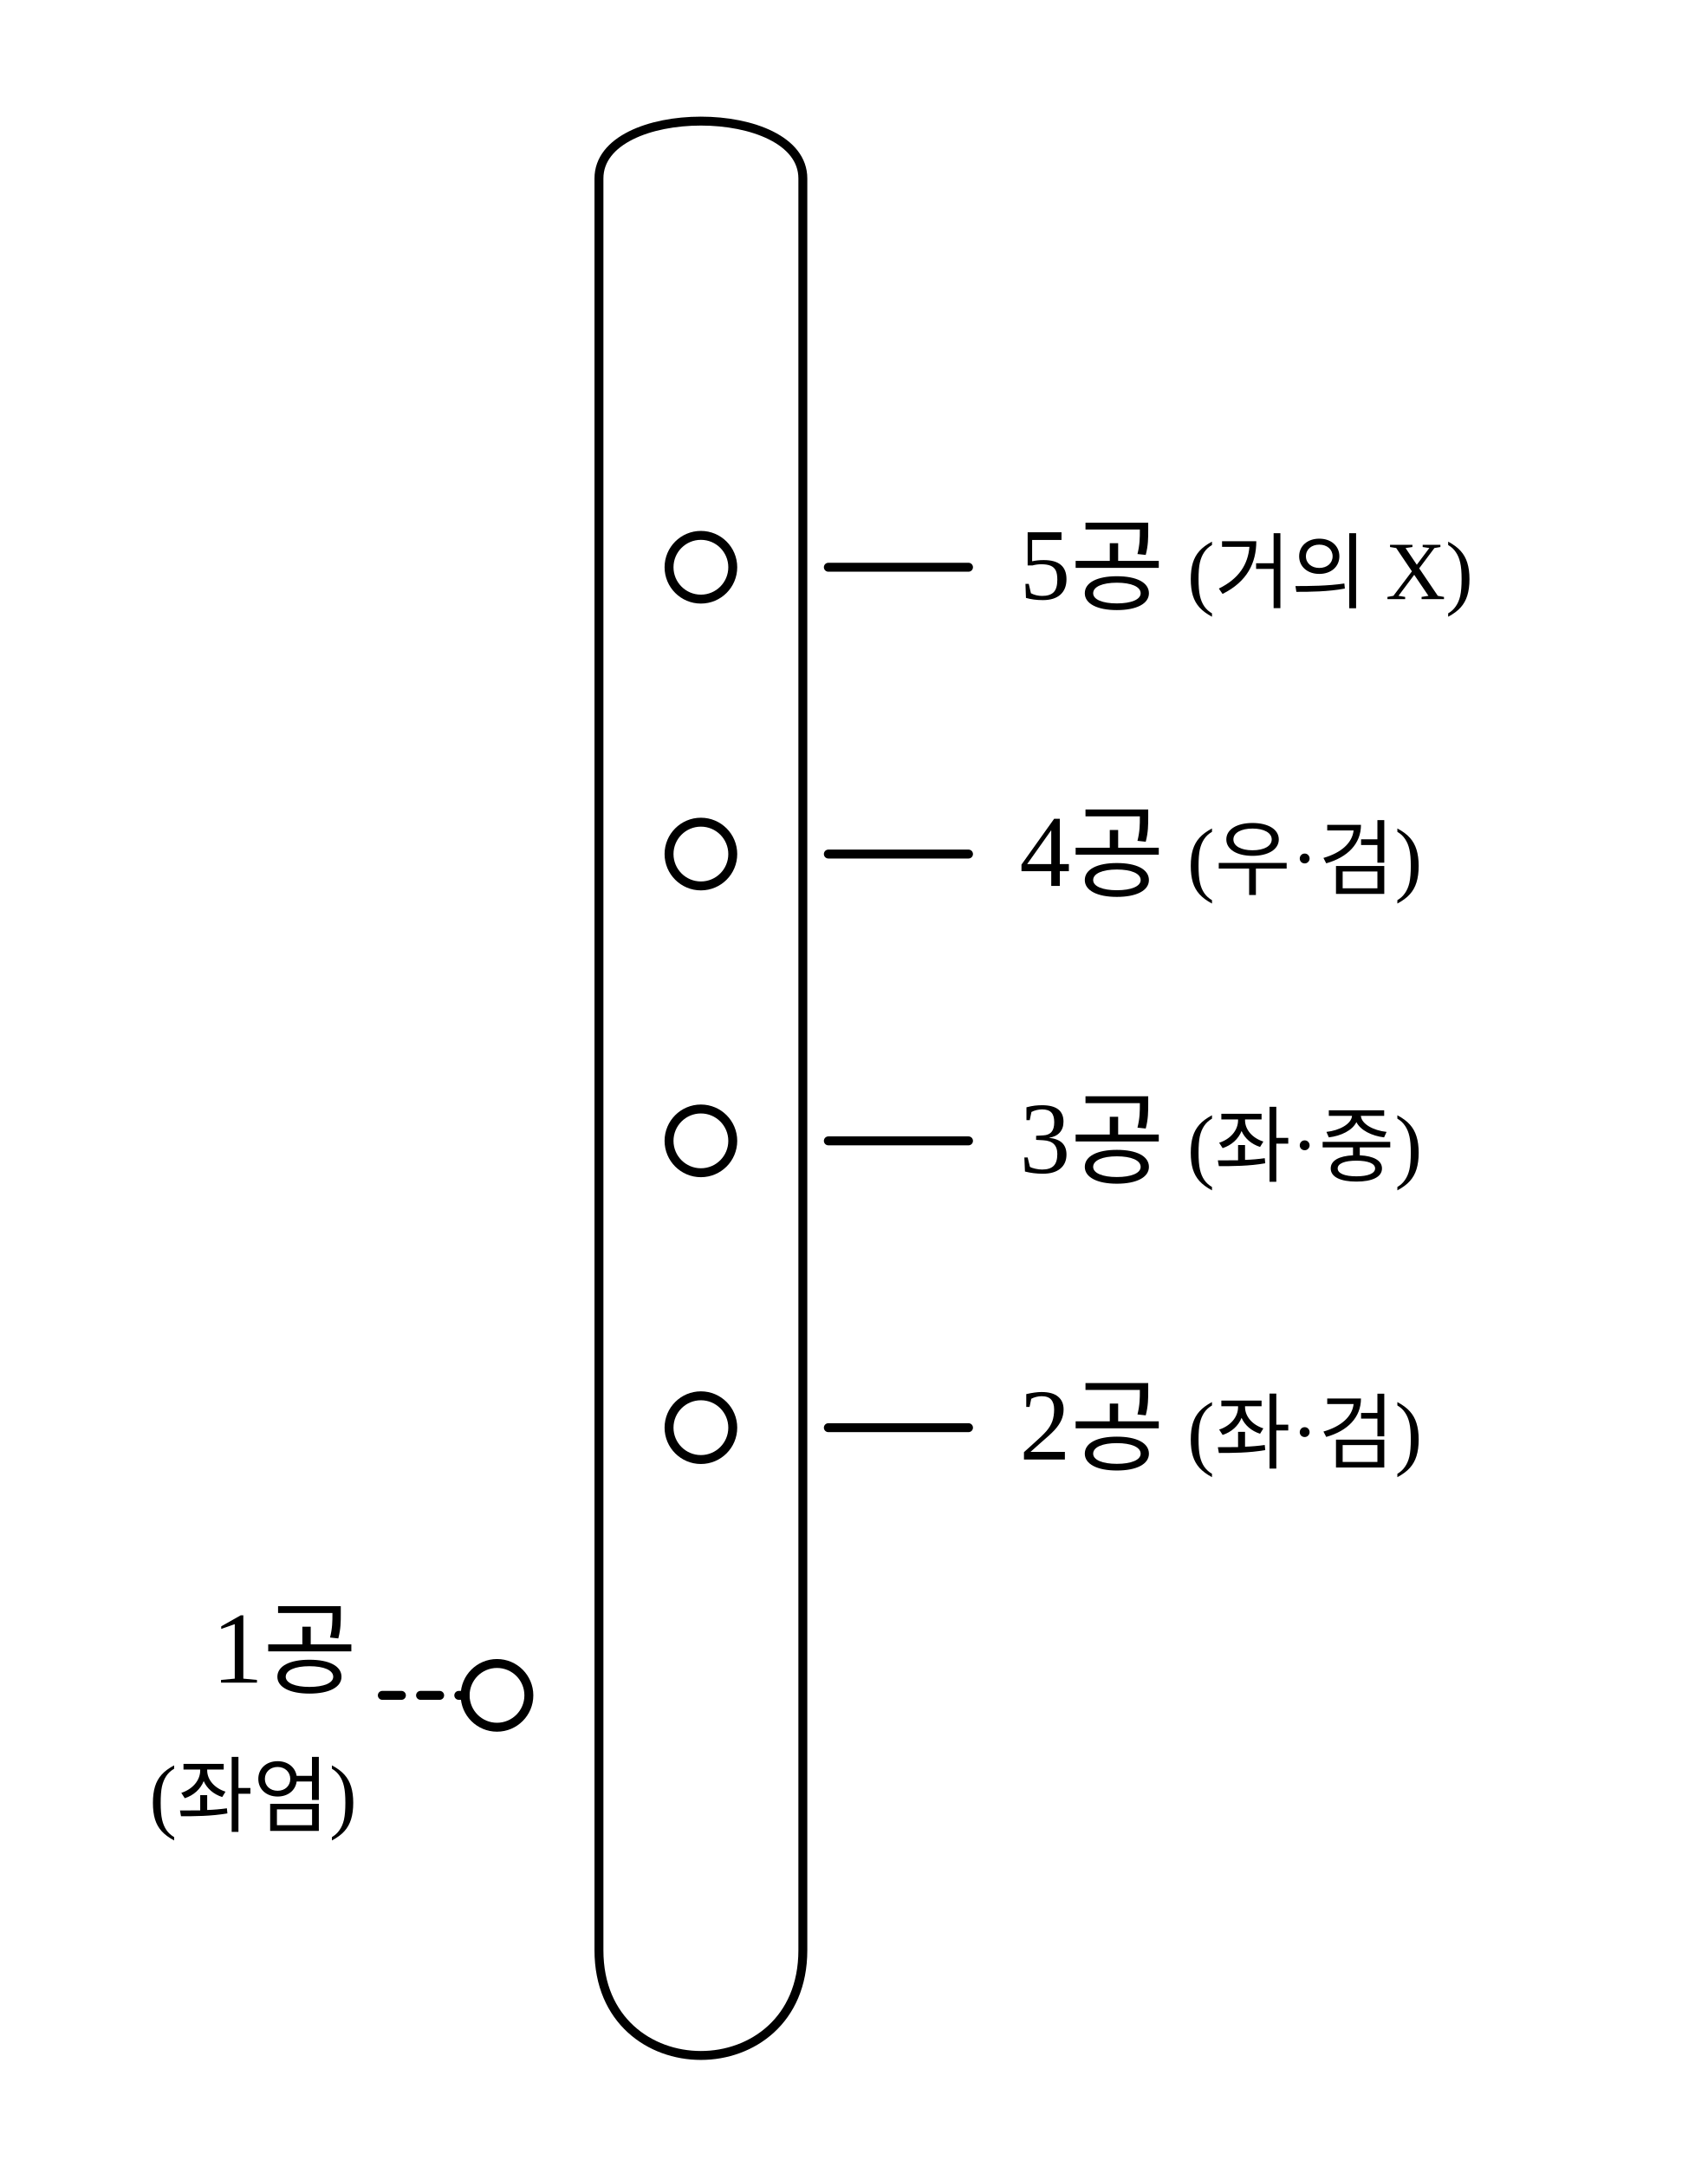
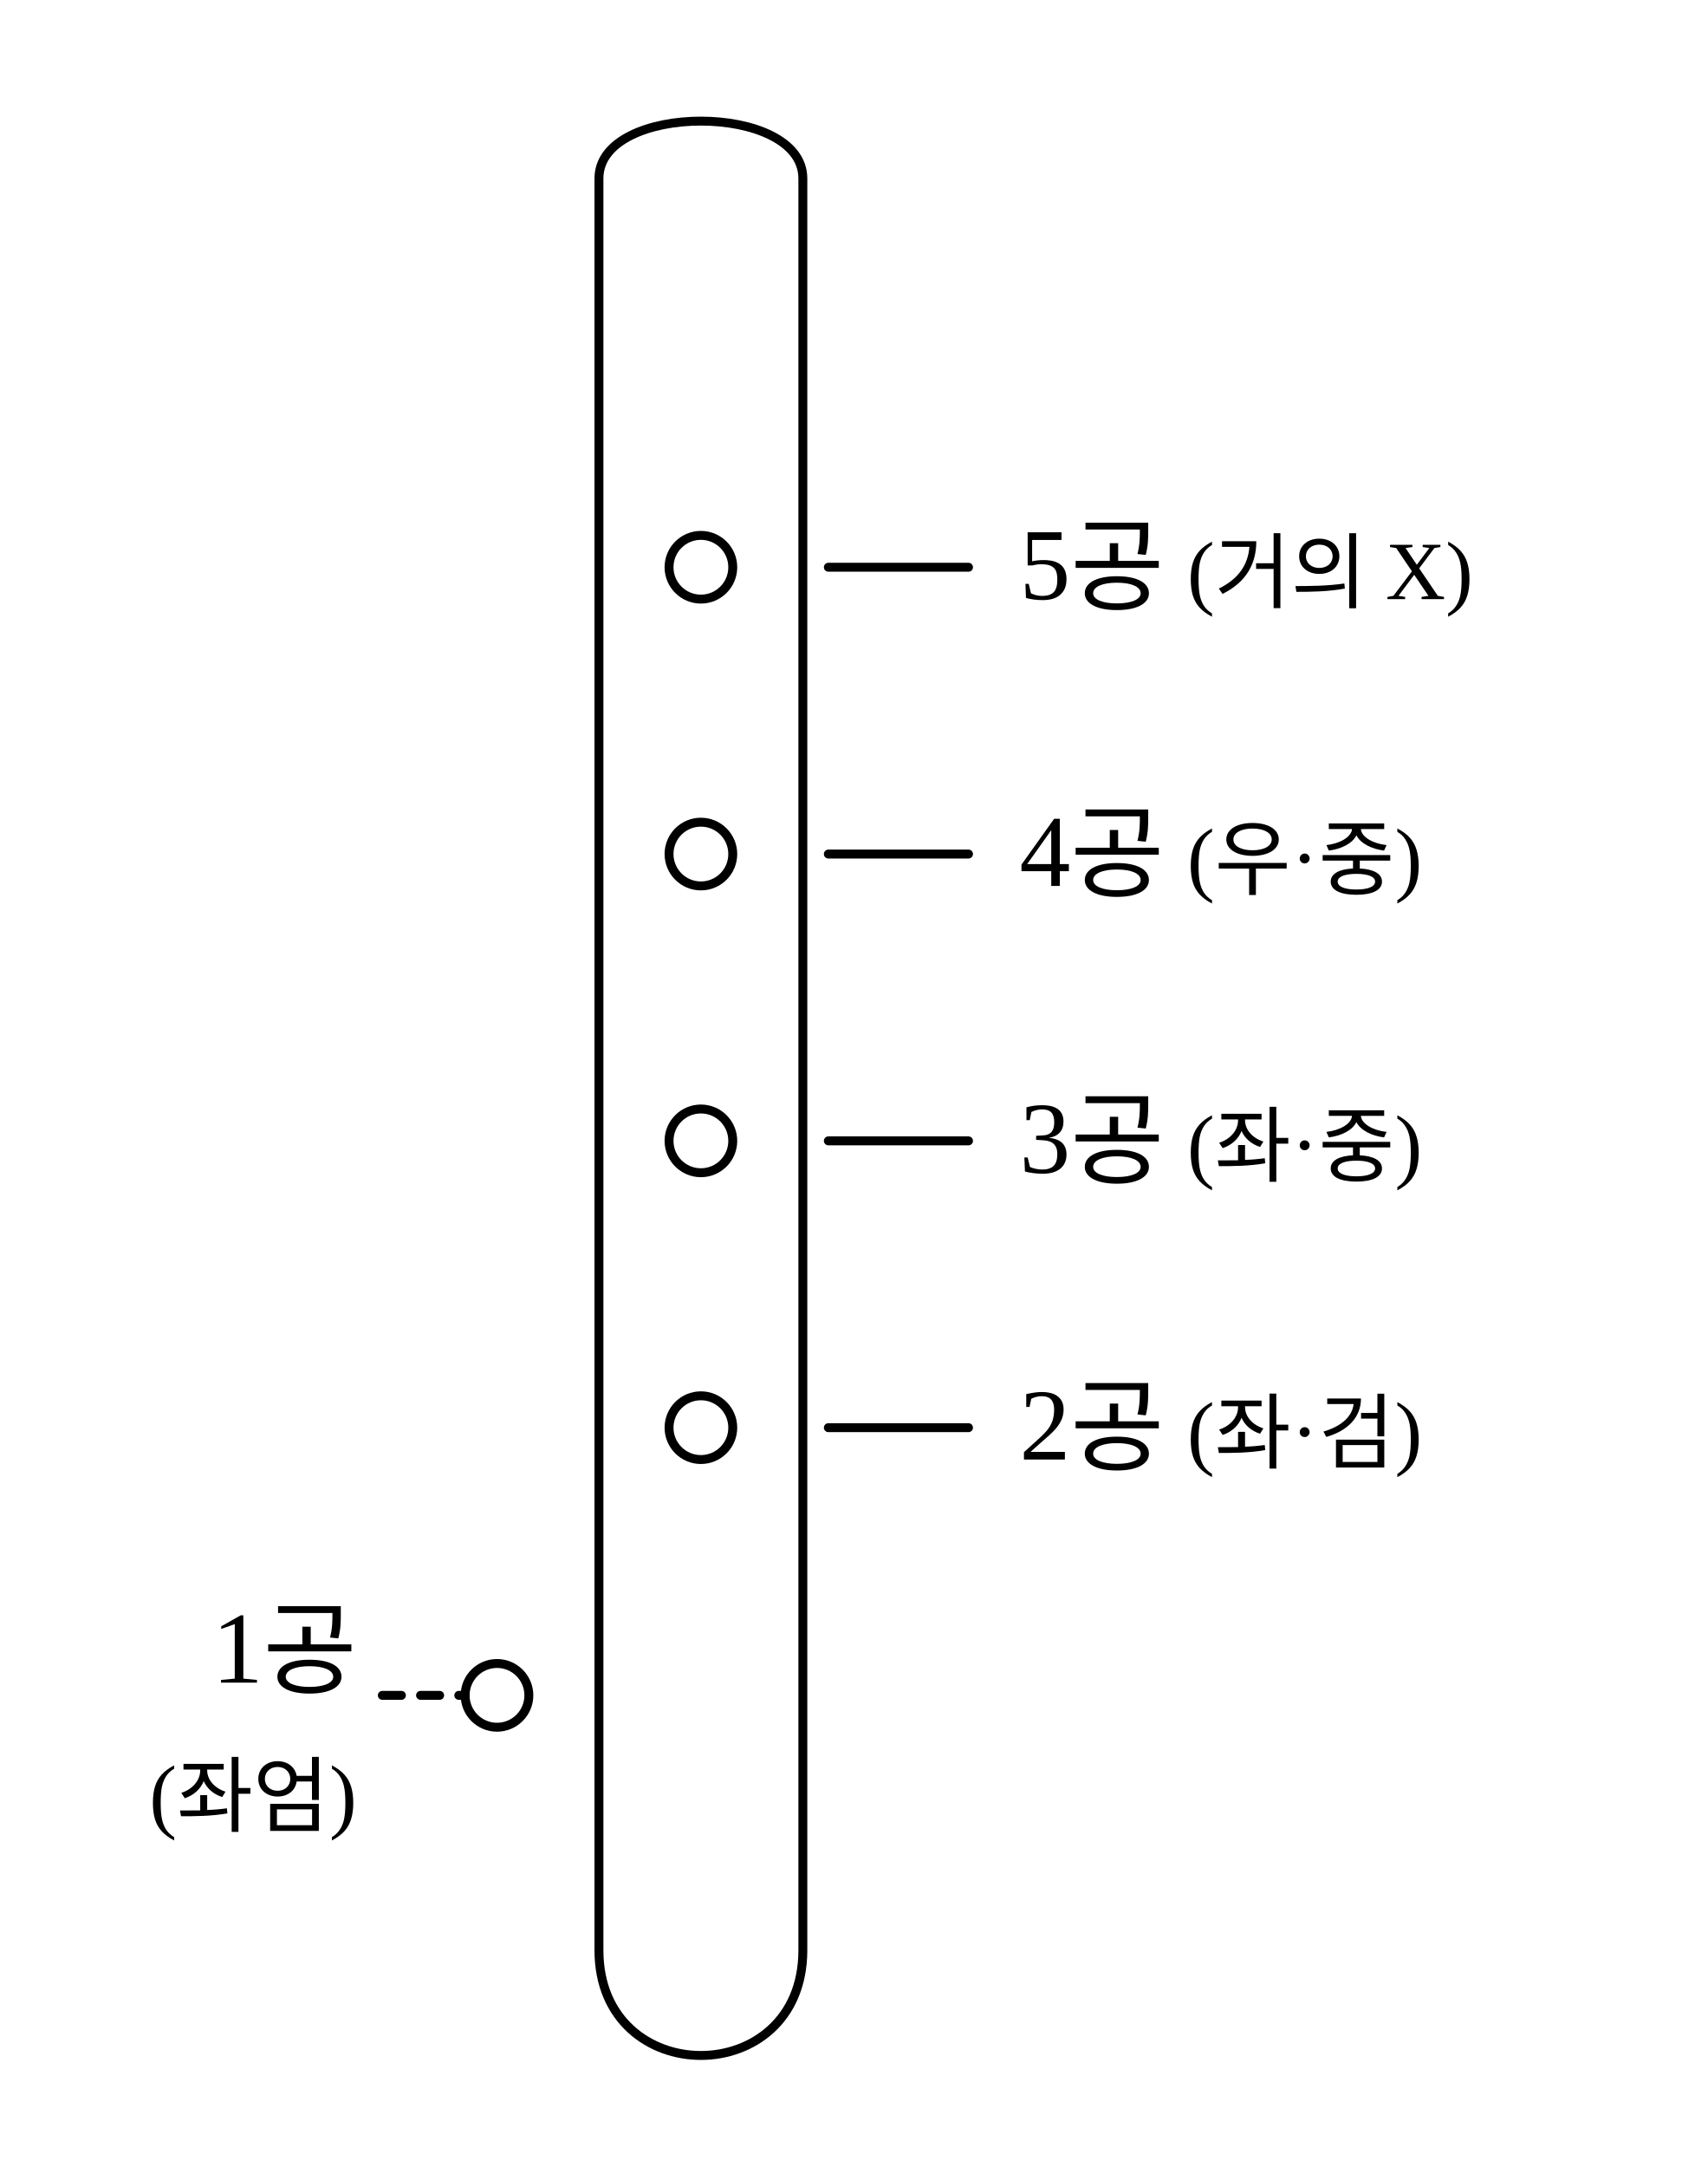
<svg xmlns="http://www.w3.org/2000/svg" viewBox="56 6 268 340" width="268" height="340">
  <g stroke="currentColor" stroke-width="1.4" fill="none" stroke-linecap="round" stroke-linejoin="round">
    <path d="M150,34 L150,312 C150,334 182,334 182,312 L182,34 C182,22 150,22 150,34 Z" />
    <circle cx="166" cy="95" r="5" />
    <circle cx="166" cy="140" r="5" />
    <circle cx="166" cy="185" r="5" />
    <circle cx="166" cy="230" r="5" />
    <circle cx="134" cy="272" r="5" />
    <line x1="186" y1="95" x2="208" y2="95" />
    <line x1="186" y1="140" x2="208" y2="140" />
    <line x1="186" y1="185" x2="208" y2="185" />
    <line x1="186" y1="230" x2="208" y2="230" />
    <line x1="116" y1="272" x2="129" y2="272" stroke-dasharray="3 3" />
  </g>
  <g fill="currentColor" font-size="16">
    <text x="216" y="100">5공 <tspan font-size="13">(거의 X)</tspan>
    </text>
-     <text x="216" y="145">4공 <tspan font-size="13">(우·검)</tspan>
+     <text x="216" y="145">4공 <tspan font-size="13">(우·중)</tspan>
    </text>
    <text x="216" y="190">3공 <tspan font-size="13">(좌·중)</tspan>
    </text>
    <text x="216" y="235">2공 <tspan font-size="13">(좌·검)</tspan>
    </text>
    <g text-anchor="end">
      <text x="112" y="270">1공</text>
      <text x="112" y="292" font-size="13">(좌엄)</text>
    </g>
  </g>
</svg>
